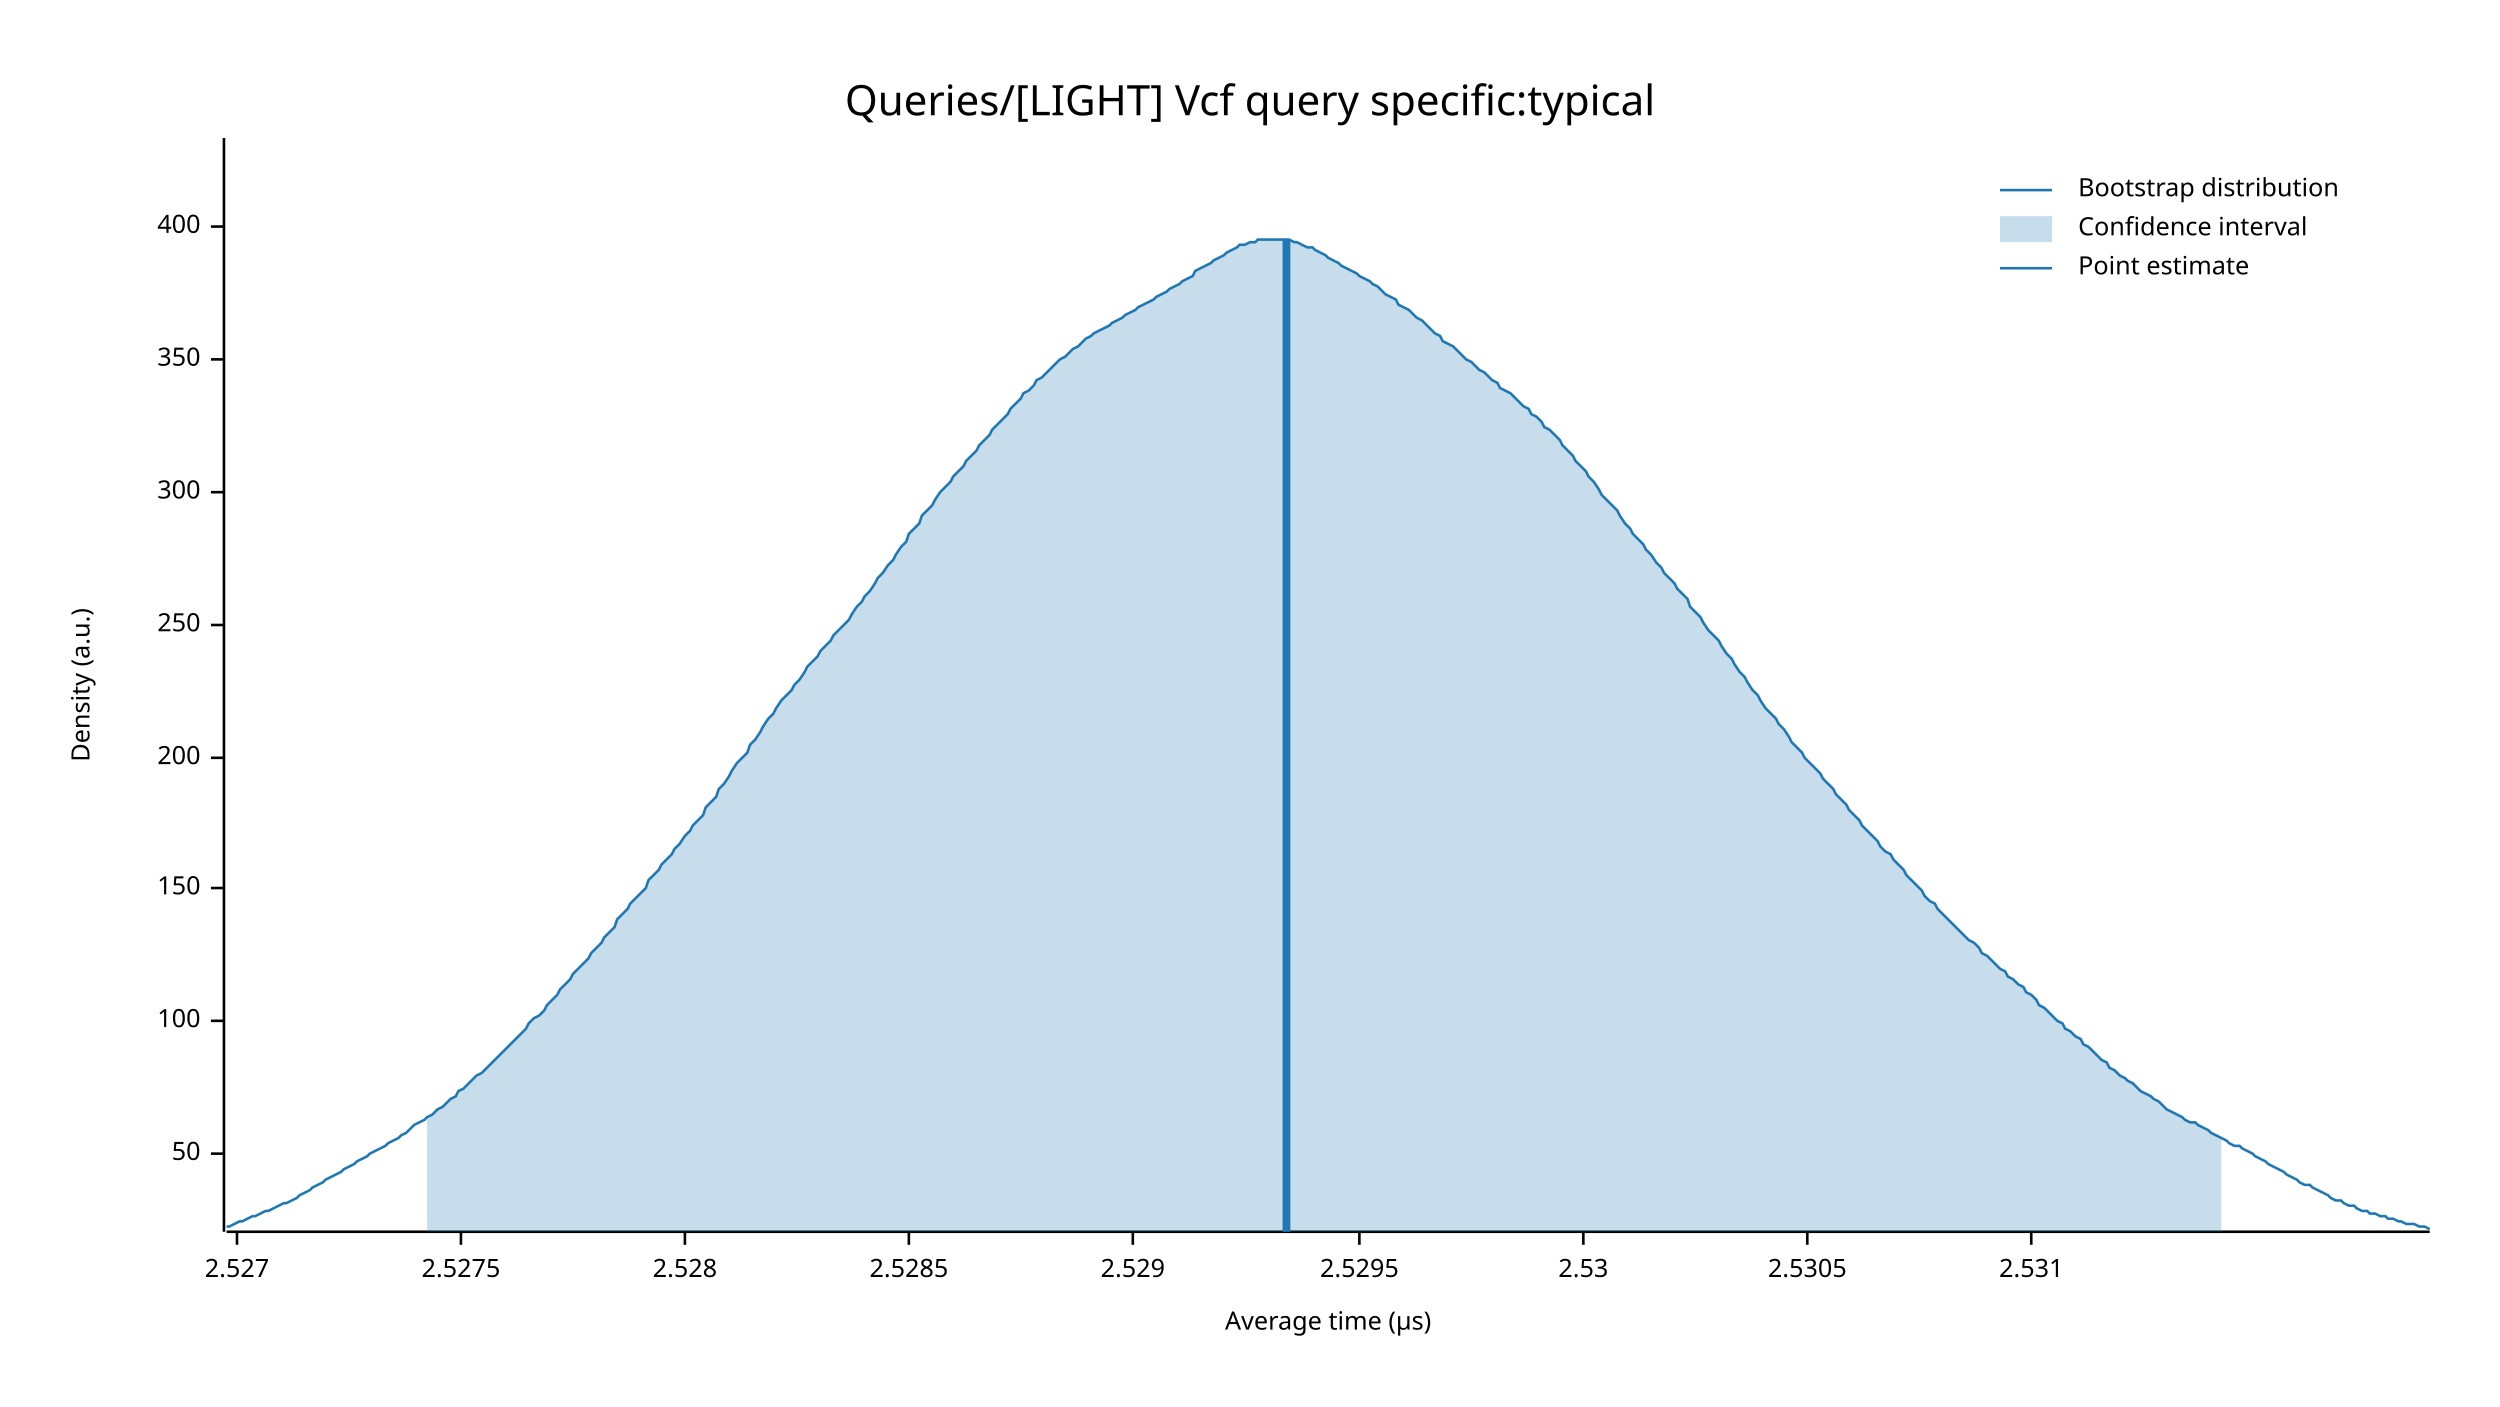
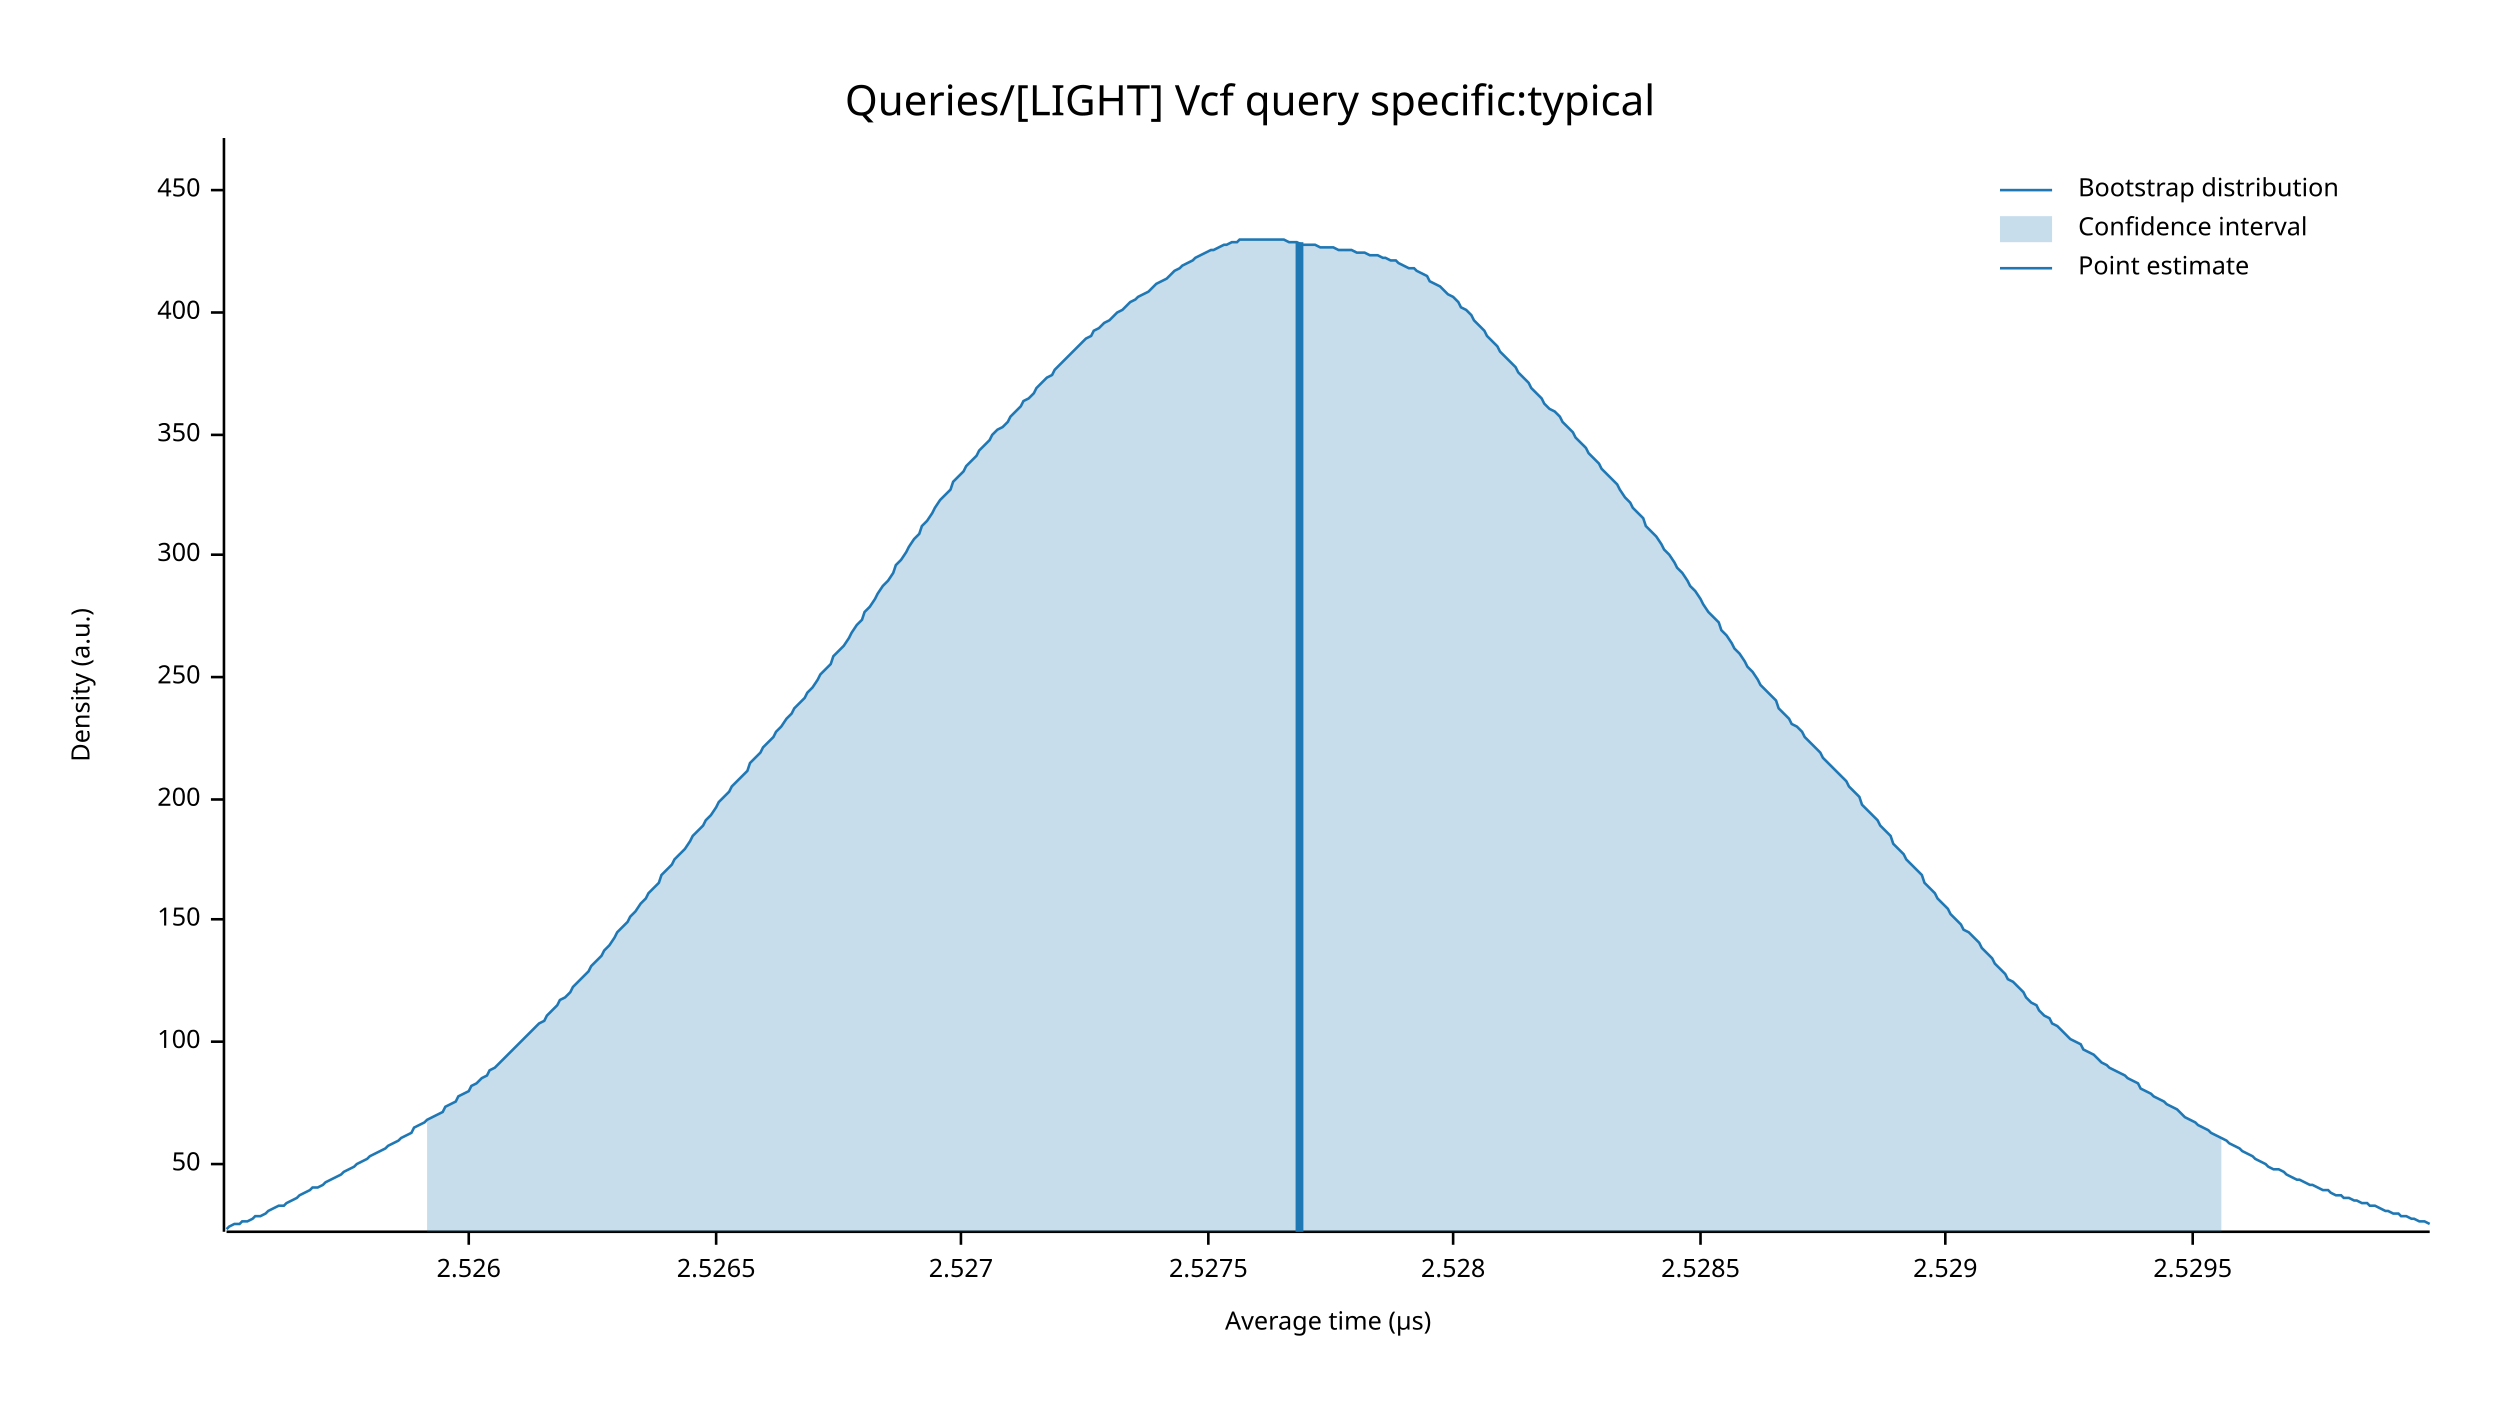
<svg xmlns="http://www.w3.org/2000/svg" width="960" height="540" viewBox="0 0 960 540">
  <text x="480" y="32" dy="0.76em" text-anchor="middle" font-family="sans-serif" font-size="16.129" opacity="1" fill="#000000">
Queries/[LIGHT] Vcf query specific:typical
</text>
  <text x="27" y="263" dy="0.76em" text-anchor="middle" font-family="sans-serif" font-size="9.677" opacity="1" fill="#000000" transform="rotate(270, 27, 263)">
Density (a.u.)
</text>
  <text x="510" y="513" dy="-0.5ex" text-anchor="middle" font-family="sans-serif" font-size="9.677" opacity="1" fill="#000000">
Average time (µs)
</text>
  <polyline fill="none" opacity="1" stroke="#000000" stroke-width="1" points="86,53 86,473 " />
-   <text x="77" y="443" dy="0.5ex" text-anchor="end" font-family="sans-serif" font-size="9.677" opacity="1" fill="#000000">
+   <text x="77" y="447" dy="0.5ex" text-anchor="end" font-family="sans-serif" font-size="9.677" opacity="1" fill="#000000">
50
</text>
-   <polyline fill="none" opacity="1" stroke="#000000" stroke-width="1" points="81,443 86,443 " />
-   <text x="77" y="392" dy="0.5ex" text-anchor="end" font-family="sans-serif" font-size="9.677" opacity="1" fill="#000000">
+   <polyline fill="none" opacity="1" stroke="#000000" stroke-width="1" points="81,447 86,447 " />
+   <text x="77" y="400" dy="0.5ex" text-anchor="end" font-family="sans-serif" font-size="9.677" opacity="1" fill="#000000">
100
</text>
-   <polyline fill="none" opacity="1" stroke="#000000" stroke-width="1" points="81,392 86,392 " />
-   <text x="77" y="341" dy="0.5ex" text-anchor="end" font-family="sans-serif" font-size="9.677" opacity="1" fill="#000000">
+   <polyline fill="none" opacity="1" stroke="#000000" stroke-width="1" points="81,400 86,400 " />
+   <text x="77" y="353" dy="0.5ex" text-anchor="end" font-family="sans-serif" font-size="9.677" opacity="1" fill="#000000">
150
</text>
-   <polyline fill="none" opacity="1" stroke="#000000" stroke-width="1" points="81,341 86,341 " />
-   <text x="77" y="291" dy="0.5ex" text-anchor="end" font-family="sans-serif" font-size="9.677" opacity="1" fill="#000000">
+   <polyline fill="none" opacity="1" stroke="#000000" stroke-width="1" points="81,353 86,353 " />
+   <text x="77" y="307" dy="0.5ex" text-anchor="end" font-family="sans-serif" font-size="9.677" opacity="1" fill="#000000">
200
</text>
-   <polyline fill="none" opacity="1" stroke="#000000" stroke-width="1" points="81,291 86,291 " />
-   <text x="77" y="240" dy="0.5ex" text-anchor="end" font-family="sans-serif" font-size="9.677" opacity="1" fill="#000000">
+   <polyline fill="none" opacity="1" stroke="#000000" stroke-width="1" points="81,307 86,307 " />
+   <text x="77" y="260" dy="0.5ex" text-anchor="end" font-family="sans-serif" font-size="9.677" opacity="1" fill="#000000">
250
</text>
-   <polyline fill="none" opacity="1" stroke="#000000" stroke-width="1" points="81,240 86,240 " />
-   <text x="77" y="189" dy="0.5ex" text-anchor="end" font-family="sans-serif" font-size="9.677" opacity="1" fill="#000000">
+   <polyline fill="none" opacity="1" stroke="#000000" stroke-width="1" points="81,260 86,260 " />
+   <text x="77" y="213" dy="0.5ex" text-anchor="end" font-family="sans-serif" font-size="9.677" opacity="1" fill="#000000">
300
</text>
-   <polyline fill="none" opacity="1" stroke="#000000" stroke-width="1" points="81,189 86,189 " />
-   <text x="77" y="138" dy="0.5ex" text-anchor="end" font-family="sans-serif" font-size="9.677" opacity="1" fill="#000000">
+   <polyline fill="none" opacity="1" stroke="#000000" stroke-width="1" points="81,213 86,213 " />
+   <text x="77" y="167" dy="0.5ex" text-anchor="end" font-family="sans-serif" font-size="9.677" opacity="1" fill="#000000">
350
</text>
-   <polyline fill="none" opacity="1" stroke="#000000" stroke-width="1" points="81,138 86,138 " />
-   <text x="77" y="87" dy="0.5ex" text-anchor="end" font-family="sans-serif" font-size="9.677" opacity="1" fill="#000000">
+   <polyline fill="none" opacity="1" stroke="#000000" stroke-width="1" points="81,167 86,167 " />
+   <text x="77" y="120" dy="0.5ex" text-anchor="end" font-family="sans-serif" font-size="9.677" opacity="1" fill="#000000">
400
</text>
-   <polyline fill="none" opacity="1" stroke="#000000" stroke-width="1" points="81,87 86,87 " />
+   <polyline fill="none" opacity="1" stroke="#000000" stroke-width="1" points="81,120 86,120 " />
+   <text x="77" y="73" dy="0.5ex" text-anchor="end" font-family="sans-serif" font-size="9.677" opacity="1" fill="#000000">
+ 450
+ </text>
+   <polyline fill="none" opacity="1" stroke="#000000" stroke-width="1" points="81,73 86,73 " />
  <polyline fill="none" opacity="1" stroke="#000000" stroke-width="1" points="87,473 933,473 " />
-   <text x="91" y="483" dy="0.76em" text-anchor="middle" font-family="sans-serif" font-size="9.677" opacity="1" fill="#000000">
+   <text x="180" y="483" dy="0.76em" text-anchor="middle" font-family="sans-serif" font-size="9.677" opacity="1" fill="#000000">
+ 2.526
+ </text>
+   <polyline fill="none" opacity="1" stroke="#000000" stroke-width="1" points="180,473 180,478 " />
+   <text x="275" y="483" dy="0.76em" text-anchor="middle" font-family="sans-serif" font-size="9.677" opacity="1" fill="#000000">
+ 2.5265
+ </text>
+   <polyline fill="none" opacity="1" stroke="#000000" stroke-width="1" points="275,473 275,478 " />
+   <text x="369" y="483" dy="0.76em" text-anchor="middle" font-family="sans-serif" font-size="9.677" opacity="1" fill="#000000">
2.527
</text>
-   <polyline fill="none" opacity="1" stroke="#000000" stroke-width="1" points="91,473 91,478 " />
-   <text x="177" y="483" dy="0.76em" text-anchor="middle" font-family="sans-serif" font-size="9.677" opacity="1" fill="#000000">
+   <polyline fill="none" opacity="1" stroke="#000000" stroke-width="1" points="369,473 369,478 " />
+   <text x="464" y="483" dy="0.76em" text-anchor="middle" font-family="sans-serif" font-size="9.677" opacity="1" fill="#000000">
2.5275
</text>
-   <polyline fill="none" opacity="1" stroke="#000000" stroke-width="1" points="177,473 177,478 " />
-   <text x="263" y="483" dy="0.76em" text-anchor="middle" font-family="sans-serif" font-size="9.677" opacity="1" fill="#000000">
+   <polyline fill="none" opacity="1" stroke="#000000" stroke-width="1" points="464,473 464,478 " />
+   <text x="558" y="483" dy="0.76em" text-anchor="middle" font-family="sans-serif" font-size="9.677" opacity="1" fill="#000000">
2.528
</text>
-   <polyline fill="none" opacity="1" stroke="#000000" stroke-width="1" points="263,473 263,478 " />
-   <text x="349" y="483" dy="0.76em" text-anchor="middle" font-family="sans-serif" font-size="9.677" opacity="1" fill="#000000">
+   <polyline fill="none" opacity="1" stroke="#000000" stroke-width="1" points="558,473 558,478 " />
+   <text x="653" y="483" dy="0.76em" text-anchor="middle" font-family="sans-serif" font-size="9.677" opacity="1" fill="#000000">
2.5285
</text>
-   <polyline fill="none" opacity="1" stroke="#000000" stroke-width="1" points="349,473 349,478 " />
-   <text x="435" y="483" dy="0.76em" text-anchor="middle" font-family="sans-serif" font-size="9.677" opacity="1" fill="#000000">
+   <polyline fill="none" opacity="1" stroke="#000000" stroke-width="1" points="653,473 653,478 " />
+   <text x="747" y="483" dy="0.76em" text-anchor="middle" font-family="sans-serif" font-size="9.677" opacity="1" fill="#000000">
2.529
</text>
-   <polyline fill="none" opacity="1" stroke="#000000" stroke-width="1" points="435,473 435,478 " />
-   <text x="522" y="483" dy="0.76em" text-anchor="middle" font-family="sans-serif" font-size="9.677" opacity="1" fill="#000000">
+   <polyline fill="none" opacity="1" stroke="#000000" stroke-width="1" points="747,473 747,478 " />
+   <text x="842" y="483" dy="0.76em" text-anchor="middle" font-family="sans-serif" font-size="9.677" opacity="1" fill="#000000">
2.5295
</text>
-   <polyline fill="none" opacity="1" stroke="#000000" stroke-width="1" points="522,473 522,478 " />
-   <text x="608" y="483" dy="0.76em" text-anchor="middle" font-family="sans-serif" font-size="9.677" opacity="1" fill="#000000">
- 2.53
- </text>
-   <polyline fill="none" opacity="1" stroke="#000000" stroke-width="1" points="608,473 608,478 " />
-   <text x="694" y="483" dy="0.76em" text-anchor="middle" font-family="sans-serif" font-size="9.677" opacity="1" fill="#000000">
- 2.5305
- </text>
-   <polyline fill="none" opacity="1" stroke="#000000" stroke-width="1" points="694,473 694,478 " />
-   <text x="780" y="483" dy="0.76em" text-anchor="middle" font-family="sans-serif" font-size="9.677" opacity="1" fill="#000000">
- 2.531
- </text>
-   <polyline fill="none" opacity="1" stroke="#000000" stroke-width="1" points="780,473 780,478 " />
-   <polyline fill="none" opacity="1" stroke="#1F78B4" stroke-width="1" points="87,471 88,471 90,470 92,469 93,469 95,468 97,467 98,467 100,466 102,465 103,465 105,464 107,463 109,462 110,462 112,461 114,460 115,459 117,458 119,457 120,456 122,455 124,454 125,453 127,452 129,451 131,450 132,449 134,448 136,447 137,446 139,445 141,444 142,443 144,442 146,441 148,440 149,439 151,438 153,437 154,436 156,435 158,433 159,432 161,431 163,430 164,429 166,428 168,426 170,425 171,424 173,422 175,421 176,419 178,418 180,416 181,415 183,413 185,412 187,410 188,409 190,407 192,405 193,404 195,402 197,400 198,399 200,397 202,395 203,393 205,391 207,390 209,388 210,386 212,384 214,382 215,380 217,378 219,376 220,374 222,372 224,370 226,368 227,366 229,364 231,362 232,360 234,358 236,356 237,353 239,351 241,349 242,347 244,345 246,343 248,341 249,338 251,336 253,334 254,332 256,330 258,328 259,326 261,324 263,321 265,319 266,317 268,315 270,313 271,310 273,308 275,306 276,303 278,301 280,298 281,296 283,293 285,291 287,289 288,286 290,284 292,281 293,279 295,276 297,274 298,272 300,269 302,267 304,265 305,263 307,261 309,258 310,256 312,254 314,252 315,250 317,248 319,246 320,244 322,242 324,240 326,238 327,236 329,233 331,231 332,229 334,227 336,224 337,222 339,220 341,217 343,215 344,213 346,210 348,208 349,205 351,203 353,201 354,198 356,196 358,194 359,192 361,189 363,187 365,185 366,183 368,181 370,179 371,177 373,175 375,173 376,171 378,169 380,167 381,165 383,163 385,161 387,159 388,157 390,155 392,153 393,151 395,150 397,148 398,146 400,145 402,143 404,141 405,140 407,138 409,137 410,136 412,134 414,133 415,132 417,130 419,129 420,128 422,127 424,126 426,125 427,124 429,123 431,122 432,121 434,120 436,119 437,118 439,117 441,116 443,115 444,114 446,113 448,112 449,111 451,110 453,109 454,108 456,107 458,106 459,104 461,103 463,102 465,101 466,100 468,99 470,98 471,97 473,96 475,95 476,94 478,94 480,93 482,93 483,92 485,92 487,92 488,92 490,92 492,92 493,92 495,92 497,93 498,93 500,94 502,95 504,95 505,96 507,97 509,98 510,99 512,100 514,101 515,102 517,103 519,104 521,105 522,106 524,107 526,108 527,109 529,110 531,112 532,113 534,114 536,115 537,117 539,118 541,119 543,121 544,122 546,123 548,125 549,126 551,128 553,129 554,131 556,132 558,133 560,135 561,136 563,138 565,139 566,140 568,142 570,143 571,144 573,146 575,147 576,149 578,150 580,151 582,153 583,154 585,156 587,157 588,159 590,160 592,162 593,164 595,165 597,167 599,169 600,171 602,173 604,175 605,177 607,179 609,181 610,183 612,185 614,188 615,190 617,192 619,194 621,196 622,198 624,201 626,203 627,205 629,207 631,209 632,211 634,213 636,216 638,218 639,220 641,222 643,224 644,226 646,228 648,230 649,233 651,235 653,237 654,239 656,242 658,244 660,246 661,248 663,251 665,253 666,255 668,258 670,260 671,262 673,265 675,267 676,269 678,272 680,274 682,276 683,278 685,280 687,283 688,285 690,287 692,289 693,291 695,293 697,295 699,297 700,299 702,301 704,303 705,305 707,307 709,309 710,311 712,313 714,315 715,317 717,319 719,321 721,323 722,325 724,327 726,328 727,330 729,332 731,334 732,336 734,338 736,340 738,342 739,344 741,346 743,347 744,349 746,351 748,353 749,354 751,356 753,358 754,359 756,361 758,362 760,364 761,366 763,367 765,369 766,370 768,372 770,373 771,375 773,376 775,378 777,379 778,381 780,382 782,384 783,386 785,387 787,389 788,390 790,392 792,393 793,395 795,396 797,398 799,399 800,401 802,402 804,404 805,405 807,407 809,408 810,410 812,411 814,413 816,414 817,415 819,416 821,418 822,419 824,420 826,421 827,422 829,423 831,425 832,426 834,427 836,428 838,429 839,430 841,431 843,431 844,432 846,433 848,434 849,435 851,436 853,437 855,438 856,439 858,440 860,440 861,441 863,442 865,443 866,444 868,445 870,446 871,447 873,448 875,449 877,450 878,451 880,452 882,453 883,454 885,455 887,455 888,456 890,457 892,458 894,459 895,460 897,461 899,461 900,462 902,463 904,463 905,464 907,465 909,465 910,466 912,466 914,467 916,467 917,468 919,468 921,469 922,469 924,470 926,470 927,470 929,471 931,471 933,472 " />
-   <polygon opacity="0.25" fill="#1F78B4" points="164,429 166,428 168,426 170,425 171,424 173,422 175,421 176,419 178,418 180,416 181,415 183,413 185,412 187,410 188,409 190,407 192,405 193,404 195,402 197,400 198,399 200,397 202,395 203,393 205,391 207,390 209,388 210,386 212,384 214,382 215,380 217,378 219,376 220,374 222,372 224,370 226,368 227,366 229,364 231,362 232,360 234,358 236,356 237,353 239,351 241,349 242,347 244,345 246,343 248,341 249,338 251,336 253,334 254,332 256,330 258,328 259,326 261,324 263,321 265,319 266,317 268,315 270,313 271,310 273,308 275,306 276,303 278,301 280,298 281,296 283,293 285,291 287,289 288,286 290,284 292,281 293,279 295,276 297,274 298,272 300,269 302,267 304,265 305,263 307,261 309,258 310,256 312,254 314,252 315,250 317,248 319,246 320,244 322,242 324,240 326,238 327,236 329,233 331,231 332,229 334,227 336,224 337,222 339,220 341,217 343,215 344,213 346,210 348,208 349,205 351,203 353,201 354,198 356,196 358,194 359,192 361,189 363,187 365,185 366,183 368,181 370,179 371,177 373,175 375,173 376,171 378,169 380,167 381,165 383,163 385,161 387,159 388,157 390,155 392,153 393,151 395,150 397,148 398,146 400,145 402,143 404,141 405,140 407,138 409,137 410,136 412,134 414,133 415,132 417,130 419,129 420,128 422,127 424,126 426,125 427,124 429,123 431,122 432,121 434,120 436,119 437,118 439,117 441,116 443,115 444,114 446,113 448,112 449,111 451,110 453,109 454,108 456,107 458,106 459,104 461,103 463,102 465,101 466,100 468,99 470,98 471,97 473,96 475,95 476,94 478,94 480,93 482,93 483,92 485,92 487,92 488,92 490,92 492,92 493,92 495,92 497,93 498,93 500,94 502,95 504,95 505,96 507,97 509,98 510,99 512,100 514,101 515,102 517,103 519,104 521,105 522,106 524,107 526,108 527,109 529,110 531,112 532,113 534,114 536,115 537,117 539,118 541,119 543,121 544,122 546,123 548,125 549,126 551,128 553,129 554,131 556,132 558,133 560,135 561,136 563,138 565,139 566,140 568,142 570,143 571,144 573,146 575,147 576,149 578,150 580,151 582,153 583,154 585,156 587,157 588,159 590,160 592,162 593,164 595,165 597,167 599,169 600,171 602,173 604,175 605,177 607,179 609,181 610,183 612,185 614,188 615,190 617,192 619,194 621,196 622,198 624,201 626,203 627,205 629,207 631,209 632,211 634,213 636,216 638,218 639,220 641,222 643,224 644,226 646,228 648,230 649,233 651,235 653,237 654,239 656,242 658,244 660,246 661,248 663,251 665,253 666,255 668,258 670,260 671,262 673,265 675,267 676,269 678,272 680,274 682,276 683,278 685,280 687,283 688,285 690,287 692,289 693,291 695,293 697,295 699,297 700,299 702,301 704,303 705,305 707,307 709,309 710,311 712,313 714,315 715,317 717,319 719,321 721,323 722,325 724,327 726,328 727,330 729,332 731,334 732,336 734,338 736,340 738,342 739,344 741,346 743,347 744,349 746,351 748,353 749,354 751,356 753,358 754,359 756,361 758,362 760,364 761,366 763,367 765,369 766,370 768,372 770,373 771,375 773,376 775,378 777,379 778,381 780,382 782,384 783,386 785,387 787,389 788,390 790,392 792,393 793,395 795,396 797,398 799,399 800,401 802,402 804,404 805,405 807,407 809,408 810,410 812,411 814,413 816,414 817,415 819,416 821,418 822,419 824,420 826,421 827,422 829,423 831,425 832,426 834,427 836,428 838,429 839,430 841,431 843,431 844,432 846,433 848,434 849,435 851,436 853,437 853,473 164,473 " />
-   <polyline fill="none" opacity="1" stroke="#1F78B4" stroke-width="3" points="494,473 494,92 " />
+   <polyline fill="none" opacity="1" stroke="#000000" stroke-width="1" points="842,473 842,478 " />
+   <polyline fill="none" opacity="1" stroke="#1F78B4" stroke-width="1" points="87,472 88,471 90,470 92,470 93,469 95,469 97,468 98,467 100,467 102,466 103,465 105,464 107,463 109,463 110,462 112,461 114,460 115,459 117,458 119,457 120,456 122,456 124,455 125,454 127,453 129,452 131,451 132,450 134,449 136,448 137,447 139,446 141,445 142,444 144,443 146,442 148,441 149,440 151,439 153,438 154,437 156,436 158,435 159,433 161,432 163,431 164,430 166,429 168,428 170,427 171,425 173,424 175,423 176,421 178,420 180,419 181,417 183,416 185,414 187,413 188,411 190,410 192,408 193,407 195,405 197,403 198,402 200,400 202,398 203,397 205,395 207,393 209,392 210,390 212,388 214,386 215,384 217,383 219,381 220,379 222,377 224,375 226,373 227,371 229,369 231,367 232,365 234,363 236,360 237,358 239,356 241,354 242,352 244,350 246,347 248,345 249,343 251,341 253,339 254,336 256,334 258,332 259,330 261,328 263,326 265,323 266,321 268,319 270,317 271,315 273,313 275,310 276,308 278,306 280,304 281,302 283,300 285,298 287,296 288,293 290,291 292,289 293,287 295,285 297,283 298,281 300,279 302,276 304,274 305,272 307,270 309,268 310,266 312,264 314,261 315,259 317,257 319,255 320,252 322,250 324,248 326,245 327,243 329,240 331,238 332,235 334,233 336,230 337,228 339,225 341,223 343,220 344,217 346,215 348,212 349,210 351,207 353,205 354,202 356,200 358,197 359,195 361,192 363,190 365,188 366,185 368,183 370,181 371,179 373,177 375,175 376,173 378,171 380,169 381,167 383,165 385,164 387,162 388,160 390,158 392,156 393,154 395,153 397,151 398,149 400,147 402,145 404,144 405,142 407,140 409,138 410,137 412,135 414,133 415,132 417,130 419,129 420,127 422,126 424,124 426,123 427,122 429,120 431,119 432,118 434,116 436,115 437,114 439,113 441,112 443,110 444,109 446,108 448,107 449,106 451,104 453,103 454,102 456,101 458,100 459,99 461,98 463,97 465,96 466,96 468,95 470,94 471,94 473,93 475,93 476,92 478,92 480,92 482,92 483,92 485,92 487,92 488,92 490,92 492,92 493,92 495,93 497,93 498,93 500,94 502,94 504,94 505,94 507,95 509,95 510,95 512,95 514,96 515,96 517,96 519,96 521,97 522,97 524,97 526,98 527,98 529,98 531,99 532,99 534,100 536,100 537,101 539,102 541,103 543,103 544,104 546,105 548,106 549,108 551,109 553,110 554,111 556,113 558,114 560,116 561,118 563,119 565,121 566,123 568,125 570,127 571,129 573,131 575,133 576,135 578,137 580,139 582,141 583,143 585,145 587,147 588,149 590,151 592,153 593,155 595,157 597,158 599,160 600,162 602,164 604,166 605,168 607,170 609,172 610,174 612,176 614,178 615,180 617,182 619,184 621,186 622,188 624,191 626,193 627,195 629,197 631,199 632,202 634,204 636,206 638,209 639,211 641,213 643,216 644,218 646,220 648,223 649,225 651,227 653,230 654,232 656,235 658,237 660,239 661,242 663,244 665,247 666,249 668,251 670,254 671,256 673,258 675,261 676,263 678,265 680,267 682,269 683,272 685,274 687,276 688,278 690,279 692,281 693,283 695,285 697,287 699,289 700,291 702,293 704,295 705,296 707,298 709,300 710,302 712,304 714,306 715,309 717,311 719,313 721,315 722,317 724,319 726,321 727,324 729,326 731,328 732,330 734,332 736,334 738,336 739,339 741,341 743,343 744,345 746,347 748,349 749,351 751,353 753,355 754,357 756,358 758,360 760,362 761,364 763,366 765,368 766,370 768,372 770,374 771,376 773,377 775,379 777,381 778,383 780,385 782,386 783,388 785,390 787,391 788,393 790,394 792,396 793,397 795,399 797,400 799,401 800,403 802,404 804,405 805,406 807,408 809,409 810,410 812,411 814,412 816,413 817,414 819,415 821,416 822,418 824,419 826,420 827,421 829,422 831,423 832,424 834,425 836,426 838,428 839,429 841,430 843,431 844,432 846,433 848,434 849,435 851,436 853,437 855,438 856,439 858,440 860,441 861,442 863,443 865,444 866,445 868,446 870,447 871,448 873,449 875,449 877,450 878,451 880,452 882,453 883,453 885,454 887,455 888,455 890,456 892,457 894,457 895,458 897,459 899,459 900,460 902,460 904,461 905,461 907,462 909,462 910,463 912,463 914,464 916,465 917,465 919,466 921,466 922,467 924,467 926,468 927,468 929,469 931,469 933,470 " />
+   <polygon opacity="0.25" fill="#1F78B4" points="164,430 166,429 168,428 170,427 171,425 173,424 175,423 176,421 178,420 180,419 181,417 183,416 185,414 187,413 188,411 190,410 192,408 193,407 195,405 197,403 198,402 200,400 202,398 203,397 205,395 207,393 209,392 210,390 212,388 214,386 215,384 217,383 219,381 220,379 222,377 224,375 226,373 227,371 229,369 231,367 232,365 234,363 236,360 237,358 239,356 241,354 242,352 244,350 246,347 248,345 249,343 251,341 253,339 254,336 256,334 258,332 259,330 261,328 263,326 265,323 266,321 268,319 270,317 271,315 273,313 275,310 276,308 278,306 280,304 281,302 283,300 285,298 287,296 288,293 290,291 292,289 293,287 295,285 297,283 298,281 300,279 302,276 304,274 305,272 307,270 309,268 310,266 312,264 314,261 315,259 317,257 319,255 320,252 322,250 324,248 326,245 327,243 329,240 331,238 332,235 334,233 336,230 337,228 339,225 341,223 343,220 344,217 346,215 348,212 349,210 351,207 353,205 354,202 356,200 358,197 359,195 361,192 363,190 365,188 366,185 368,183 370,181 371,179 373,177 375,175 376,173 378,171 380,169 381,167 383,165 385,164 387,162 388,160 390,158 392,156 393,154 395,153 397,151 398,149 400,147 402,145 404,144 405,142 407,140 409,138 410,137 412,135 414,133 415,132 417,130 419,129 420,127 422,126 424,124 426,123 427,122 429,120 431,119 432,118 434,116 436,115 437,114 439,113 441,112 443,110 444,109 446,108 448,107 449,106 451,104 453,103 454,102 456,101 458,100 459,99 461,98 463,97 465,96 466,96 468,95 470,94 471,94 473,93 475,93 476,92 478,92 480,92 482,92 483,92 485,92 487,92 488,92 490,92 492,92 493,92 495,93 497,93 498,93 500,94 502,94 504,94 505,94 507,95 509,95 510,95 512,95 514,96 515,96 517,96 519,96 521,97 522,97 524,97 526,98 527,98 529,98 531,99 532,99 534,100 536,100 537,101 539,102 541,103 543,103 544,104 546,105 548,106 549,108 551,109 553,110 554,111 556,113 558,114 560,116 561,118 563,119 565,121 566,123 568,125 570,127 571,129 573,131 575,133 576,135 578,137 580,139 582,141 583,143 585,145 587,147 588,149 590,151 592,153 593,155 595,157 597,158 599,160 600,162 602,164 604,166 605,168 607,170 609,172 610,174 612,176 614,178 615,180 617,182 619,184 621,186 622,188 624,191 626,193 627,195 629,197 631,199 632,202 634,204 636,206 638,209 639,211 641,213 643,216 644,218 646,220 648,223 649,225 651,227 653,230 654,232 656,235 658,237 660,239 661,242 663,244 665,247 666,249 668,251 670,254 671,256 673,258 675,261 676,263 678,265 680,267 682,269 683,272 685,274 687,276 688,278 690,279 692,281 693,283 695,285 697,287 699,289 700,291 702,293 704,295 705,296 707,298 709,300 710,302 712,304 714,306 715,309 717,311 719,313 721,315 722,317 724,319 726,321 727,324 729,326 731,328 732,330 734,332 736,334 738,336 739,339 741,341 743,343 744,345 746,347 748,349 749,351 751,353 753,355 754,357 756,358 758,360 760,362 761,364 763,366 765,368 766,370 768,372 770,374 771,376 773,377 775,379 777,381 778,383 780,385 782,386 783,388 785,390 787,391 788,393 790,394 792,396 793,397 795,399 797,400 799,401 800,403 802,404 804,405 805,406 807,408 809,409 810,410 812,411 814,412 816,413 817,414 819,415 821,416 822,418 824,419 826,420 827,421 829,422 831,423 832,424 834,425 836,426 838,428 839,429 841,430 843,431 844,432 846,433 848,434 849,435 851,436 853,437 853,473 164,473 " />
+   <polyline fill="none" opacity="1" stroke="#1F78B4" stroke-width="3" points="499,473 499,93 " />
  <text x="798" y="68" dy="0.76em" text-anchor="start" font-family="sans-serif" font-size="9.677" opacity="1" fill="#000000">
Bootstrap distribution
</text>
  <text x="798" y="83" dy="0.76em" text-anchor="start" font-family="sans-serif" font-size="9.677" opacity="1" fill="#000000">
Confidence interval
</text>
  <text x="798" y="98" dy="0.76em" text-anchor="start" font-family="sans-serif" font-size="9.677" opacity="1" fill="#000000">
Point estimate
</text>
  <polyline fill="none" opacity="1" stroke="#1F78B4" stroke-width="1" points="768,73 788,73 " />
  <rect x="768" y="83" width="20" height="10" opacity="0.25" fill="#1F78B4" stroke="none" />
  <polyline fill="none" opacity="1" stroke="#1F78B4" stroke-width="1" points="768,103 788,103 " />
</svg>
